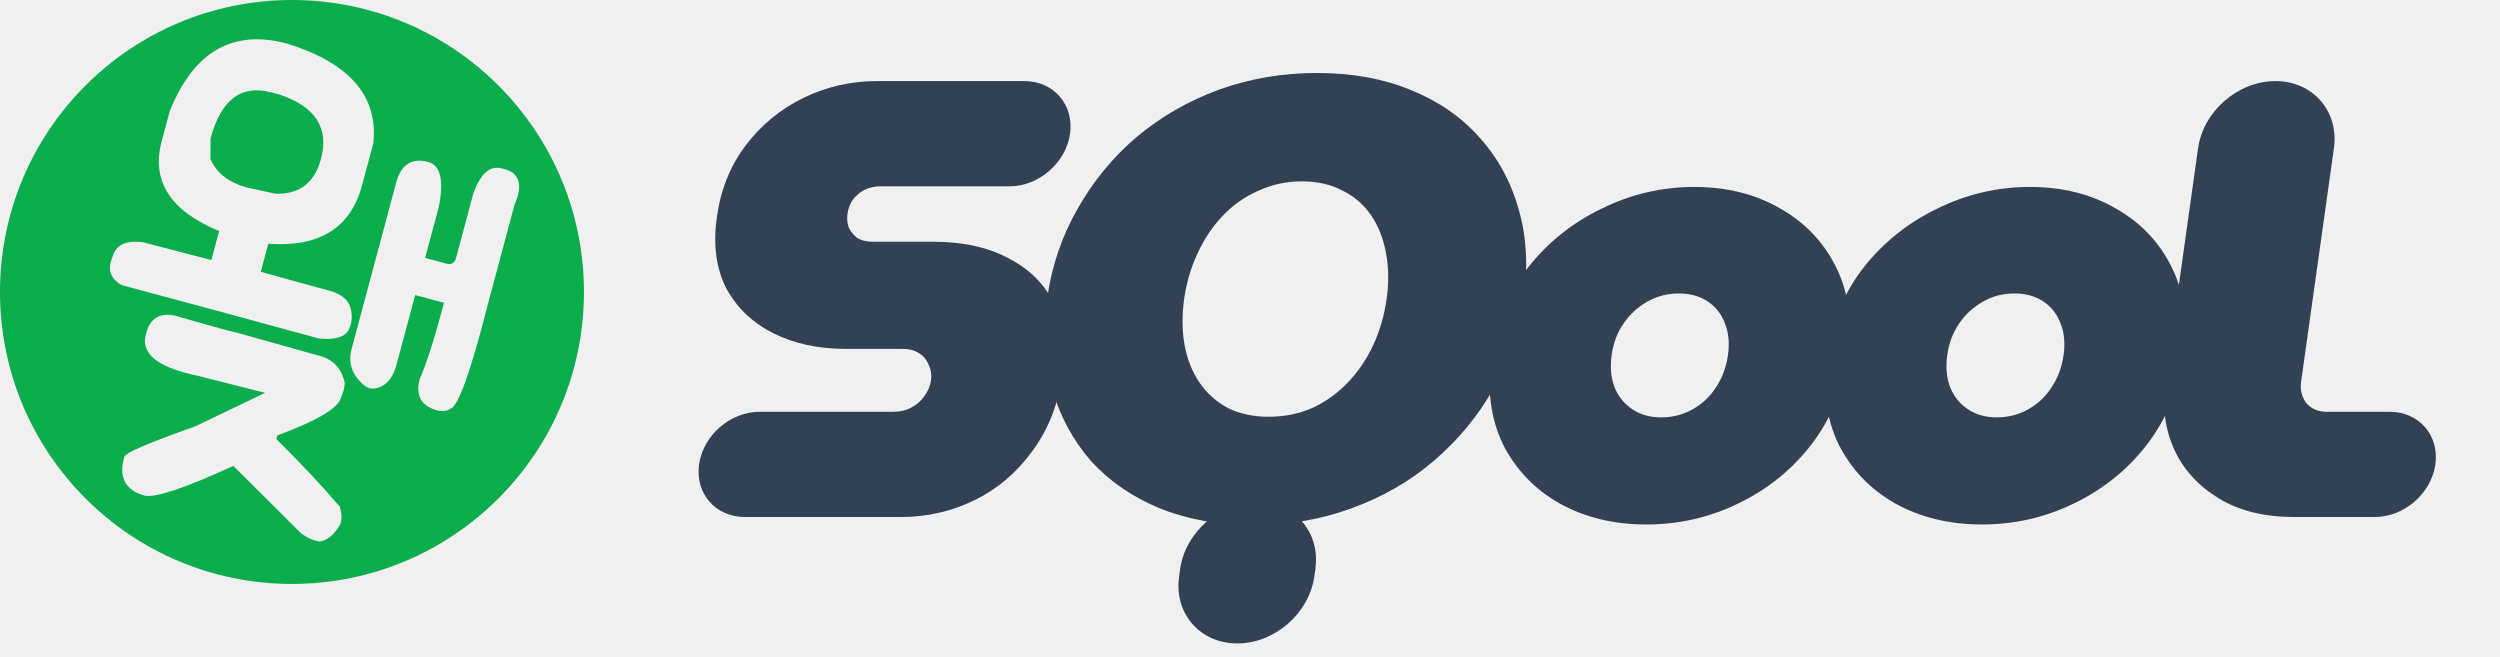
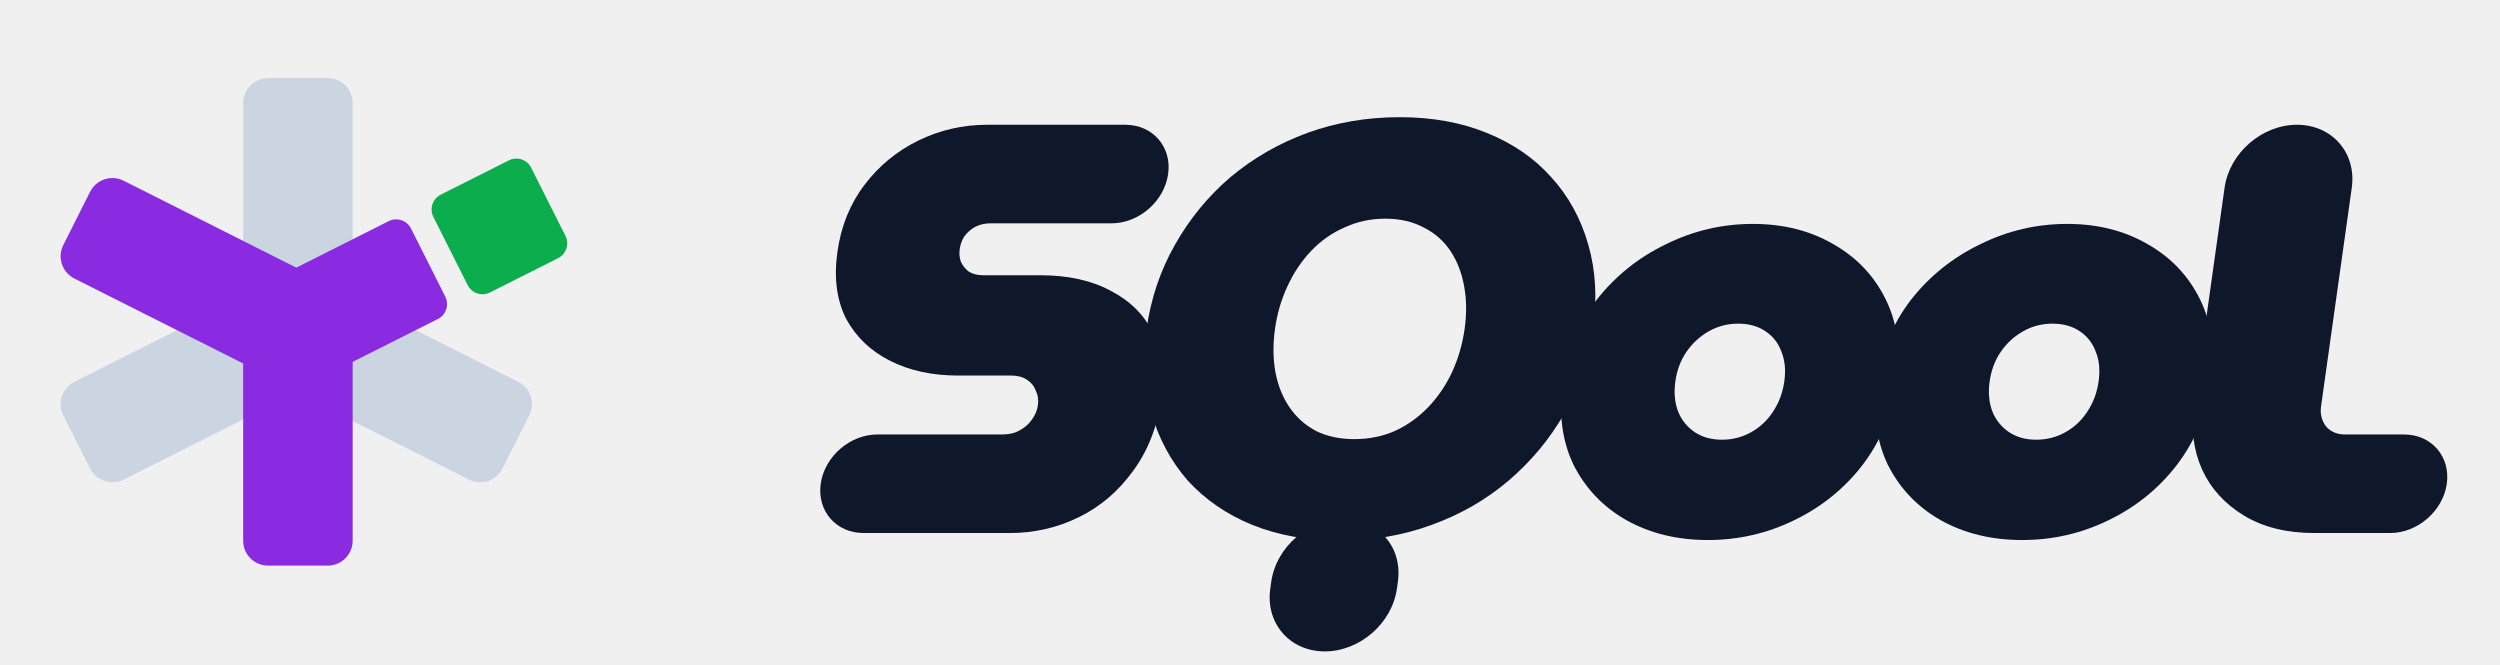
- <svg xmlns="http://www.w3.org/2000/svg" width="137" height="36" viewBox="0 0 137 36" fill="none">
-   <g clip-path="url(#clip0_1704_261)">
-     <g clip-path="url(#clip1_1704_261)">
-       <path fill-rule="evenodd" clip-rule="evenodd" d="M16 0C7.163 0 0 7.163 0 16C0 24.837 7.163 32 16 32C24.837 32 32 24.837 32 16C32 7.163 24.837 0 16 0ZM20.457 7.854C20.736 5.273 19.161 3.452 15.731 2.389C12.751 1.59 10.607 2.828 9.299 6.103L8.861 7.735C8.278 9.912 9.327 11.554 12.009 12.661L11.583 14.252L7.86 13.281C6.891 13.147 6.323 13.425 6.155 14.116C5.875 14.759 6.046 15.262 6.666 15.626L8.273 16.056L10.006 16.521C11.764 16.992 14.257 17.669 17.483 18.551C18.306 18.628 18.836 18.492 19.073 18.143C19.291 17.735 19.333 17.306 19.202 16.858C19.076 16.394 18.65 16.073 17.925 15.897C17.155 15.691 15.944 15.357 14.291 14.896L14.702 13.36C17.503 13.555 19.215 12.49 19.838 10.165L20.457 7.854ZM11.531 8.72L11.538 7.591C12.107 5.465 13.213 4.621 14.854 5.061L15.356 5.195C17.296 5.859 18.041 7.028 17.592 8.702C17.238 10.024 16.403 10.662 15.088 10.615L13.486 10.266C12.519 9.989 11.868 9.474 11.531 8.72ZM24.051 11.321C24.332 9.871 24.137 9.056 23.468 8.876C22.563 8.634 21.977 9.015 21.707 10.02L19.271 19.111C19.061 19.898 19.293 20.57 19.969 21.128C20.148 21.266 20.34 21.318 20.547 21.283C21.129 21.188 21.523 20.755 21.729 19.985L22.752 16.168L24.334 16.592C23.791 18.617 23.348 20.006 23.003 20.757C22.756 21.678 23.085 22.259 23.989 22.502C24.299 22.549 24.533 22.513 24.691 22.393C25.117 22.275 25.819 20.291 26.796 16.444L28.189 11.245C28.696 10.089 28.464 9.417 27.492 9.228C26.839 9.053 26.318 9.523 25.929 10.639L25 14.105C24.92 14.407 24.745 14.521 24.477 14.45L23.297 14.133L24.051 11.321ZM13.092 18.263C12.351 18.082 11.182 17.76 9.583 17.296C8.649 17.099 8.104 17.527 7.947 18.58C7.86 19.508 8.837 20.182 10.877 20.603L14.532 21.529L10.673 23.375C8.156 24.262 6.869 24.814 6.811 25.032C6.493 26.149 6.86 26.857 7.91 27.157C8.501 27.297 10.126 26.755 12.787 25.53C13.197 25.944 14.429 27.172 16.484 29.212C16.796 29.457 17.14 29.612 17.517 29.677C17.909 29.621 18.261 29.347 18.572 28.856C18.744 28.615 18.76 28.252 18.621 27.766C17.694 26.674 16.535 25.439 15.146 24.062L15.199 23.861C17.391 23.049 18.555 22.355 18.691 21.782C18.835 21.444 18.901 21.165 18.887 20.946C18.703 20.161 18.232 19.676 17.474 19.491L13.092 18.263Z" fill="#0CAD4D" />
+ <svg xmlns="http://www.w3.org/2000/svg" width="128" height="34" viewBox="0 0 128 34" fill="none">
+   <g clip-path="url(#clip0_1722_2358)">
+     <g clip-path="url(#clip1_1722_2358)">
+       <path d="M44.215 27.291C42.807 27.291 41.825 26.161 42.021 24.767V24.767C42.217 23.374 43.517 22.244 44.924 22.244H51.332C51.673 22.244 51.965 22.174 52.205 22.035C52.466 21.896 52.672 21.716 52.824 21.497C52.998 21.259 53.103 21.01 53.14 20.751C53.179 20.472 53.143 20.224 53.033 20.005C52.946 19.766 52.792 19.576 52.57 19.437C52.369 19.298 52.097 19.228 51.755 19.228H49.042C47.735 19.228 46.584 18.979 45.588 18.482C44.593 17.984 43.839 17.267 43.328 16.332C42.839 15.376 42.688 14.232 42.875 12.898C43.06 11.584 43.522 10.439 44.263 9.464C45.003 8.488 45.923 7.732 47.024 7.194C48.125 6.657 49.298 6.388 50.545 6.388H57.616C59.023 6.388 60.005 7.518 59.809 8.911V8.911C59.613 10.305 58.314 11.435 56.907 11.435H50.71C50.428 11.435 50.169 11.494 49.931 11.614C49.713 11.733 49.53 11.893 49.381 12.091C49.253 12.291 49.172 12.51 49.138 12.748C49.105 12.987 49.124 13.206 49.197 13.405C49.289 13.604 49.426 13.774 49.608 13.913C49.812 14.032 50.055 14.092 50.336 14.092H53.261C54.689 14.092 55.897 14.361 56.887 14.898C57.88 15.416 58.602 16.143 59.053 17.078C59.505 18.014 59.641 19.119 59.462 20.393C59.258 21.846 58.771 23.09 58.003 24.125C57.254 25.16 56.329 25.947 55.229 26.484C54.128 27.022 52.954 27.291 51.708 27.291H44.215Z" fill="#0F172A" />
+       <path d="M67.829 33.352C66.038 33.352 64.789 31.915 65.038 30.142L65.088 29.784C65.338 28.011 66.991 26.574 68.781 26.574V26.574C70.571 26.574 71.821 28.011 71.572 29.784L71.521 30.142C71.272 31.915 69.619 33.352 67.829 33.352V33.352ZM68.611 27.679C66.942 27.679 65.442 27.41 64.111 26.872C62.799 26.335 61.699 25.578 60.811 24.603C59.946 23.608 59.324 22.453 58.946 21.139C58.568 19.825 58.488 18.392 58.706 16.839C58.924 15.287 59.407 13.853 60.154 12.539C60.905 11.206 61.851 10.051 62.993 9.076C64.156 8.1 65.468 7.344 66.931 6.806C68.413 6.269 69.989 6 71.657 6C73.326 6 74.816 6.269 76.128 6.806C77.459 7.344 78.559 8.1 79.427 9.076C80.315 10.051 80.947 11.206 81.323 12.539C81.701 13.853 81.781 15.287 81.562 16.839C81.344 18.392 80.861 19.825 80.114 21.139C79.366 22.453 78.41 23.608 77.245 24.603C76.103 25.578 74.79 26.335 73.308 26.872C71.845 27.41 70.279 27.679 68.611 27.679ZM69.341 22.483C70.085 22.483 70.778 22.344 71.42 22.065C72.065 21.766 72.635 21.358 73.13 20.841C73.625 20.323 74.03 19.726 74.347 19.049C74.666 18.352 74.88 17.616 74.989 16.839C75.098 16.063 75.09 15.336 74.964 14.659C74.84 13.963 74.604 13.356 74.255 12.838C73.905 12.32 73.449 11.922 72.885 11.644C72.324 11.345 71.671 11.196 70.927 11.196C70.183 11.196 69.489 11.345 68.844 11.644C68.202 11.922 67.633 12.32 67.138 12.838C66.644 13.356 66.237 13.963 65.917 14.659C65.601 15.336 65.388 16.063 65.279 16.839C65.17 17.616 65.177 18.352 65.3 19.049C65.427 19.726 65.664 20.323 66.014 20.841C66.363 21.358 66.818 21.766 67.379 22.065C67.943 22.344 68.597 22.483 69.341 22.483Z" fill="#0F172A" />
+       <path d="M87.441 27.649C85.873 27.649 84.483 27.31 83.272 26.634C82.08 25.957 81.178 25.011 80.564 23.797C79.974 22.563 79.791 21.149 80.015 19.557C80.238 17.964 80.818 16.561 81.752 15.346C82.707 14.132 83.885 13.186 85.287 12.51C86.691 11.813 88.178 11.464 89.746 11.464C91.314 11.464 92.692 11.813 93.881 12.51C95.072 13.186 95.965 14.132 96.558 15.346C97.151 16.561 97.336 17.964 97.112 19.557C96.888 21.149 96.307 22.563 95.37 23.797C94.436 25.011 93.267 25.957 91.865 26.634C90.484 27.31 89.009 27.649 87.441 27.649ZM88.163 22.513C88.706 22.513 89.206 22.383 89.665 22.125C90.123 21.866 90.494 21.517 90.777 21.079C91.082 20.622 91.275 20.104 91.357 19.527C91.438 18.95 91.388 18.442 91.209 18.004C91.049 17.566 90.777 17.218 90.391 16.959C90.005 16.7 89.541 16.571 88.998 16.571C88.455 16.571 87.954 16.7 87.496 16.959C87.037 17.218 86.657 17.566 86.354 18.004C86.051 18.442 85.859 18.95 85.778 19.527C85.697 20.104 85.745 20.622 85.922 21.079C86.102 21.517 86.384 21.866 86.77 22.125C87.156 22.383 87.62 22.513 88.163 22.513Z" fill="#0F172A" />
+       <path d="M103.533 27.649C101.965 27.649 100.575 27.31 99.364 26.634C98.172 25.957 97.27 25.011 96.657 23.797C96.066 22.563 95.883 21.149 96.107 19.557C96.331 17.964 96.91 16.561 97.844 15.346C98.799 14.132 99.977 13.186 101.379 12.51C102.784 11.813 104.27 11.464 105.838 11.464C107.406 11.464 108.784 11.813 109.973 12.51C111.164 13.186 112.057 14.132 112.65 15.346C113.243 16.561 113.428 17.964 113.204 19.557C112.98 21.149 112.4 22.563 111.462 23.797C110.528 25.011 109.359 25.957 107.958 26.634C106.576 27.31 105.101 27.649 103.533 27.649ZM104.255 22.513C104.798 22.513 105.298 22.383 105.757 22.125C106.215 21.866 106.586 21.517 106.869 21.079C107.174 20.622 107.368 20.104 107.449 19.527C107.53 18.95 107.481 18.442 107.301 18.004C107.141 17.566 106.869 17.218 106.483 16.959C106.097 16.7 105.633 16.571 105.09 16.571C104.547 16.571 104.047 16.7 103.588 16.959C103.13 17.218 102.749 17.566 102.446 18.004C102.143 18.442 101.951 18.95 101.87 19.527C101.789 20.104 101.837 20.622 102.014 21.079C102.194 21.517 102.476 21.866 102.862 22.125C103.248 22.383 103.712 22.513 104.255 22.513Z" fill="#0F172A" />
+       <path d="M118.5 27.291C117.072 27.291 115.868 26.992 114.886 26.395C113.905 25.797 113.191 25.011 112.745 24.036C112.302 23.04 112.165 21.945 112.333 20.751L113.898 9.613C114.148 7.832 115.809 6.388 117.608 6.388V6.388C119.406 6.388 120.661 7.832 120.411 9.613L118.837 20.811C118.784 21.189 118.867 21.527 119.087 21.826C119.329 22.105 119.651 22.244 120.053 22.244H123.084C124.491 22.244 125.473 23.374 125.277 24.767V24.767C125.081 26.161 123.782 27.291 122.374 27.291H118.5Z" fill="#0F172A" />
    </g>
-     <path d="M40.816 28.332C39.208 28.332 38.086 27.041 38.31 25.448C38.533 23.856 40.019 22.565 41.627 22.565H48.95C49.341 22.565 49.673 22.485 49.949 22.326C50.247 22.166 50.482 21.962 50.655 21.712C50.854 21.439 50.975 21.154 51.016 20.858C51.061 20.54 51.021 20.255 50.895 20.005C50.795 19.732 50.619 19.516 50.366 19.357C50.135 19.198 49.825 19.118 49.434 19.118H46.333C44.84 19.118 43.524 18.834 42.386 18.265C41.249 17.696 40.387 16.877 39.802 15.808C39.244 14.716 39.071 13.407 39.286 11.883C39.497 10.382 40.025 9.073 40.871 7.959C41.717 6.844 42.769 5.979 44.027 5.365C45.285 4.751 46.626 4.444 48.051 4.444H56.132C57.74 4.444 58.862 5.735 58.639 7.327C58.415 8.92 56.929 10.211 55.321 10.211H48.239C47.918 10.211 47.621 10.279 47.349 10.416C47.1 10.552 46.891 10.734 46.721 10.962C46.574 11.189 46.481 11.44 46.443 11.713C46.405 11.986 46.427 12.236 46.51 12.463C46.616 12.691 46.773 12.884 46.98 13.043C47.213 13.18 47.491 13.248 47.813 13.248H51.155C52.786 13.248 54.168 13.555 55.299 14.17C56.434 14.761 57.259 15.591 57.775 16.661C58.291 17.73 58.447 18.993 58.242 20.449C58.008 22.11 57.453 23.532 56.574 24.715C55.718 25.898 54.662 26.796 53.404 27.41C52.146 28.025 50.804 28.332 49.38 28.332H40.816Z" fill="#334155" />
-     <path d="M67.804 35.26C65.758 35.26 64.33 33.617 64.615 31.591L64.672 31.181C64.957 29.155 66.846 27.513 68.892 27.513C70.938 27.513 72.366 29.155 72.081 31.181L72.024 31.591C71.739 33.617 69.85 35.26 67.804 35.26ZM68.698 28.776C66.791 28.776 65.076 28.468 63.554 27.854C62.056 27.24 60.799 26.375 59.784 25.261C58.795 24.123 58.084 22.803 57.652 21.302C57.22 19.8 57.128 18.162 57.378 16.388C57.627 14.613 58.179 12.975 59.033 11.474C59.891 9.949 60.972 8.63 62.278 7.515C63.606 6.4 65.106 5.536 66.778 4.921C68.472 4.307 70.273 4 72.18 4C74.087 4 75.789 4.307 77.288 4.921C78.81 5.536 80.067 6.4 81.059 7.515C82.074 8.63 82.796 9.949 83.225 11.474C83.657 12.975 83.749 14.613 83.5 16.388C83.25 18.162 82.698 19.8 81.844 21.302C80.99 22.803 79.897 24.123 78.565 25.261C77.26 26.375 75.76 27.24 74.065 27.854C72.394 28.468 70.605 28.776 68.698 28.776ZM69.532 22.838C70.382 22.838 71.174 22.678 71.908 22.36C72.645 22.019 73.297 21.552 73.862 20.961C74.428 20.369 74.891 19.687 75.253 18.913C75.618 18.117 75.862 17.275 75.987 16.388C76.112 15.501 76.102 14.67 75.958 13.897C75.817 13.1 75.547 12.406 75.148 11.815C74.748 11.223 74.227 10.768 73.582 10.45C72.941 10.109 72.195 9.938 71.345 9.938C70.495 9.938 69.701 10.109 68.964 10.45C68.23 10.768 67.58 11.223 67.015 11.815C66.449 12.406 65.984 13.1 65.62 13.897C65.258 14.67 65.015 15.501 64.89 16.388C64.766 17.275 64.774 18.117 64.915 18.913C65.058 19.687 65.33 20.369 65.73 20.961C66.129 21.552 66.649 22.019 67.29 22.36C67.935 22.678 68.682 22.838 69.532 22.838Z" fill="#334155" />
-     <path d="M90.218 28.741C88.426 28.741 86.838 28.355 85.453 27.581C84.091 26.808 83.06 25.727 82.359 24.339C81.684 22.929 81.475 21.313 81.731 19.493C81.986 17.673 82.648 16.069 83.716 14.681C84.807 13.294 86.154 12.213 87.756 11.44C89.361 10.643 91.06 10.245 92.852 10.245C94.644 10.245 96.219 10.643 97.578 11.44C98.939 12.213 99.959 13.294 100.637 14.681C101.315 16.069 101.526 17.673 101.27 19.493C101.014 21.313 100.351 22.929 99.28 24.339C98.212 25.727 96.876 26.808 95.275 27.581C93.695 28.355 92.01 28.741 90.218 28.741ZM91.043 22.872C91.663 22.872 92.235 22.724 92.759 22.428C93.283 22.132 93.707 21.734 94.03 21.234C94.379 20.71 94.6 20.119 94.693 19.459C94.786 18.799 94.729 18.219 94.524 17.719C94.342 17.218 94.03 16.82 93.589 16.524C93.148 16.229 92.618 16.081 91.997 16.081C91.377 16.081 90.805 16.229 90.281 16.524C89.757 16.82 89.322 17.218 88.976 17.719C88.63 18.219 88.41 18.799 88.317 19.459C88.225 20.119 88.279 20.71 88.482 21.234C88.687 21.734 89.01 22.132 89.451 22.428C89.892 22.724 90.422 22.872 91.043 22.872Z" fill="#334155" />
-     <path d="M108.609 28.741C106.817 28.741 105.229 28.355 103.844 27.581C102.482 26.808 101.451 25.727 100.75 24.339C100.075 22.929 99.866 21.313 100.122 19.493C100.377 17.673 101.039 16.069 102.107 14.681C103.198 13.294 104.545 12.213 106.147 11.44C107.752 10.643 109.451 10.245 111.243 10.245C113.035 10.245 114.61 10.643 115.969 11.44C117.33 12.213 118.35 13.294 119.028 14.681C119.706 16.069 119.917 17.673 119.661 19.493C119.405 21.313 118.742 22.929 117.671 24.339C116.603 25.727 115.268 26.808 113.666 27.581C112.086 28.355 110.401 28.741 108.609 28.741ZM109.434 22.872C110.054 22.872 110.626 22.724 111.15 22.428C111.674 22.132 112.098 21.734 112.421 21.234C112.77 20.71 112.991 20.119 113.084 19.459C113.177 18.799 113.12 18.219 112.915 17.719C112.733 17.218 112.421 16.82 111.98 16.524C111.539 16.229 111.009 16.081 110.388 16.081C109.768 16.081 109.196 16.229 108.672 16.524C108.148 16.82 107.713 17.218 107.367 17.719C107.021 18.219 106.801 18.799 106.709 19.459C106.616 20.119 106.671 20.71 106.873 21.234C107.078 21.734 107.401 22.132 107.842 22.428C108.283 22.724 108.814 22.872 109.434 22.872Z" fill="#334155" />
-     <path d="M125.713 28.332C124.082 28.332 122.706 27.991 121.584 27.308C120.462 26.626 119.647 25.727 119.137 24.612C118.631 23.475 118.474 22.223 118.665 20.858L120.454 8.129C120.74 6.094 122.639 4.444 124.694 4.444C126.75 4.444 128.184 6.094 127.898 8.129L126.099 20.927C126.039 21.359 126.134 21.746 126.384 22.087C126.661 22.405 127.029 22.565 127.489 22.565H130.952C132.561 22.565 133.683 23.856 133.459 25.448C133.235 27.041 131.75 28.332 130.142 28.332H125.713Z" fill="#334155" />
+     <rect width="15.177" height="5.607" rx="1.276" transform="matrix(0.893235 -0.44959 -0.44959 -0.893235 5.1875 25.1313)" fill="#CBD5E1" />
+     <rect x="14.118" y="13.3" width="15.177" height="5.607" rx="1.276" transform="rotate(26.7174 14.1182 13.2996)" fill="#CBD5E1" />
+     <rect x="12.449" y="19.177" width="15.177" height="5.607" rx="1.276" transform="rotate(-90 12.4492 19.177)" fill="#CBD5E1" />
+     <rect x="5.188" y="8.678" width="15.177" height="5.607" rx="1.276" transform="rotate(26.7174 5.1875 8.67847)" fill="#8A2BE2" />
+     <rect width="10.147" height="5.607" rx="0.851" transform="matrix(0.893235 -0.44959 -0.44959 -0.893235 14.1182 20.5103)" fill="#8A2BE2" />
+     <rect width="5.606" height="5.607" rx="0.851" transform="matrix(0.893235 -0.44959 -0.44959 -0.893235 24.3271 15.3563)" fill="#0CAD4D" />
+     <rect width="15.177" height="5.607" rx="1.276" transform="matrix(-4.37114e-08 1 1 4.37114e-08 12.4492 13.7822)" fill="#8A2BE2" />
  </g>
  <defs>
-     <clipPath id="clip0_1704_261">
-       <rect width="137" height="36" fill="white" />
+     <clipPath id="clip0_1722_2358">
+       <rect width="128" height="34" fill="white" />
    </clipPath>
-     <clipPath id="clip1_1704_261">
-       <rect width="32" height="32" fill="white" />
+     <clipPath id="clip1_1722_2358">
+       <rect width="87.914" height="28" fill="white" transform="translate(40 6)" />
    </clipPath>
  </defs>
</svg>
